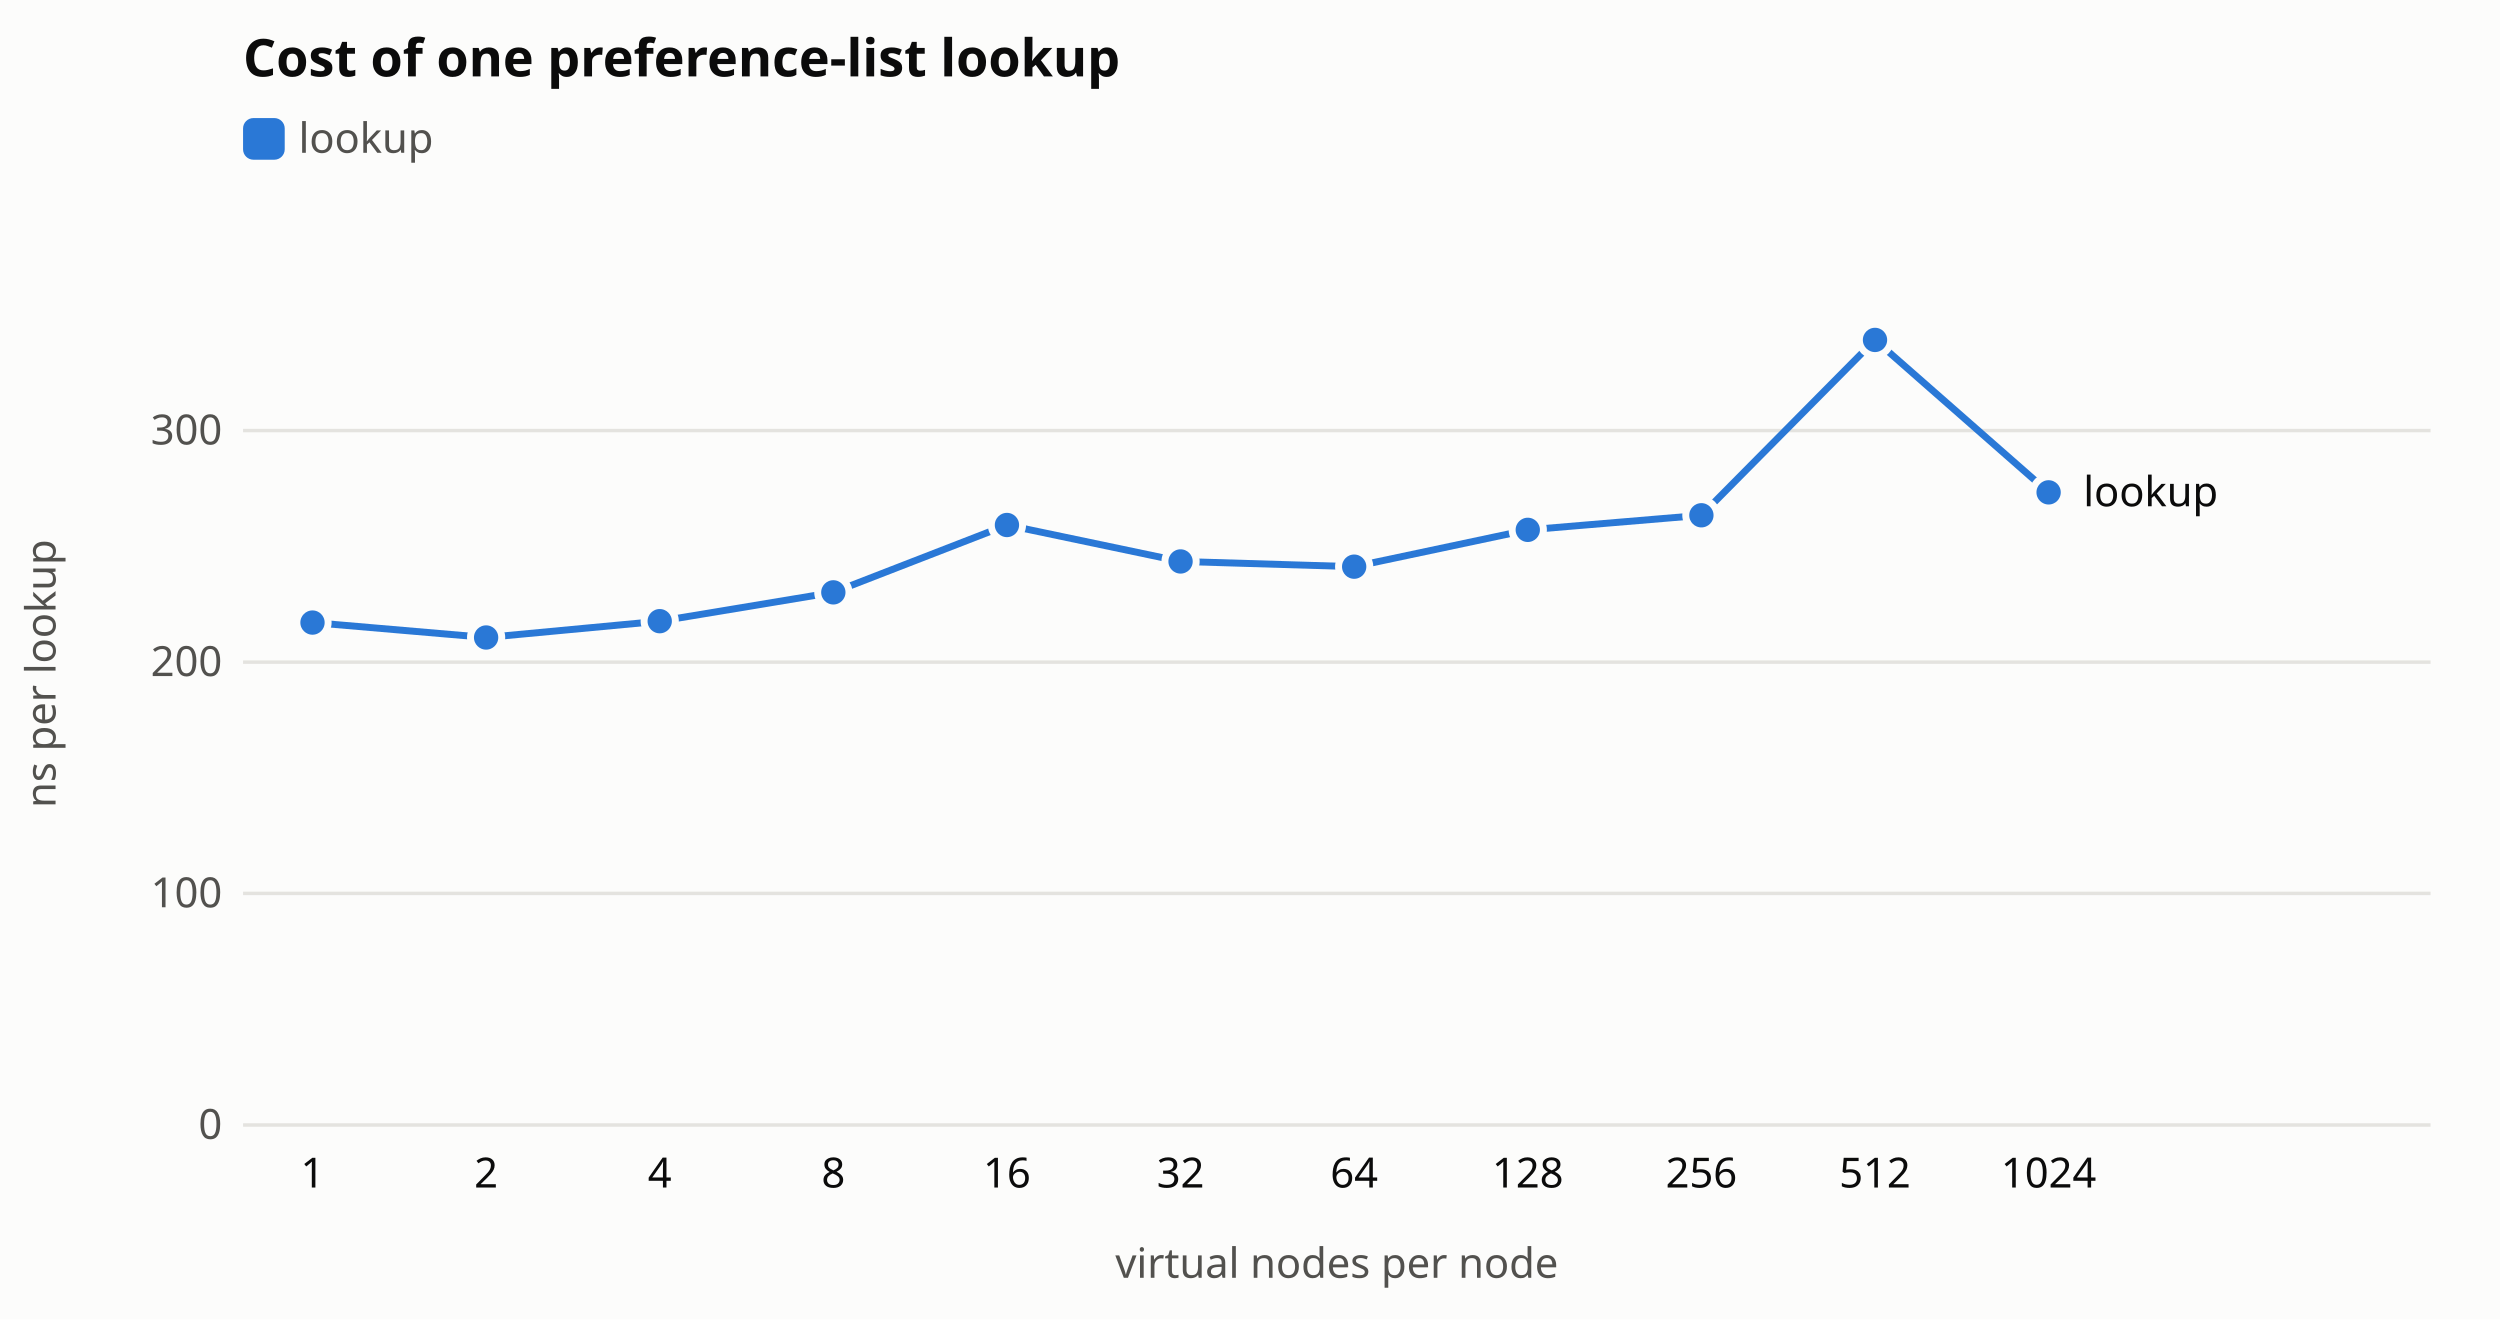
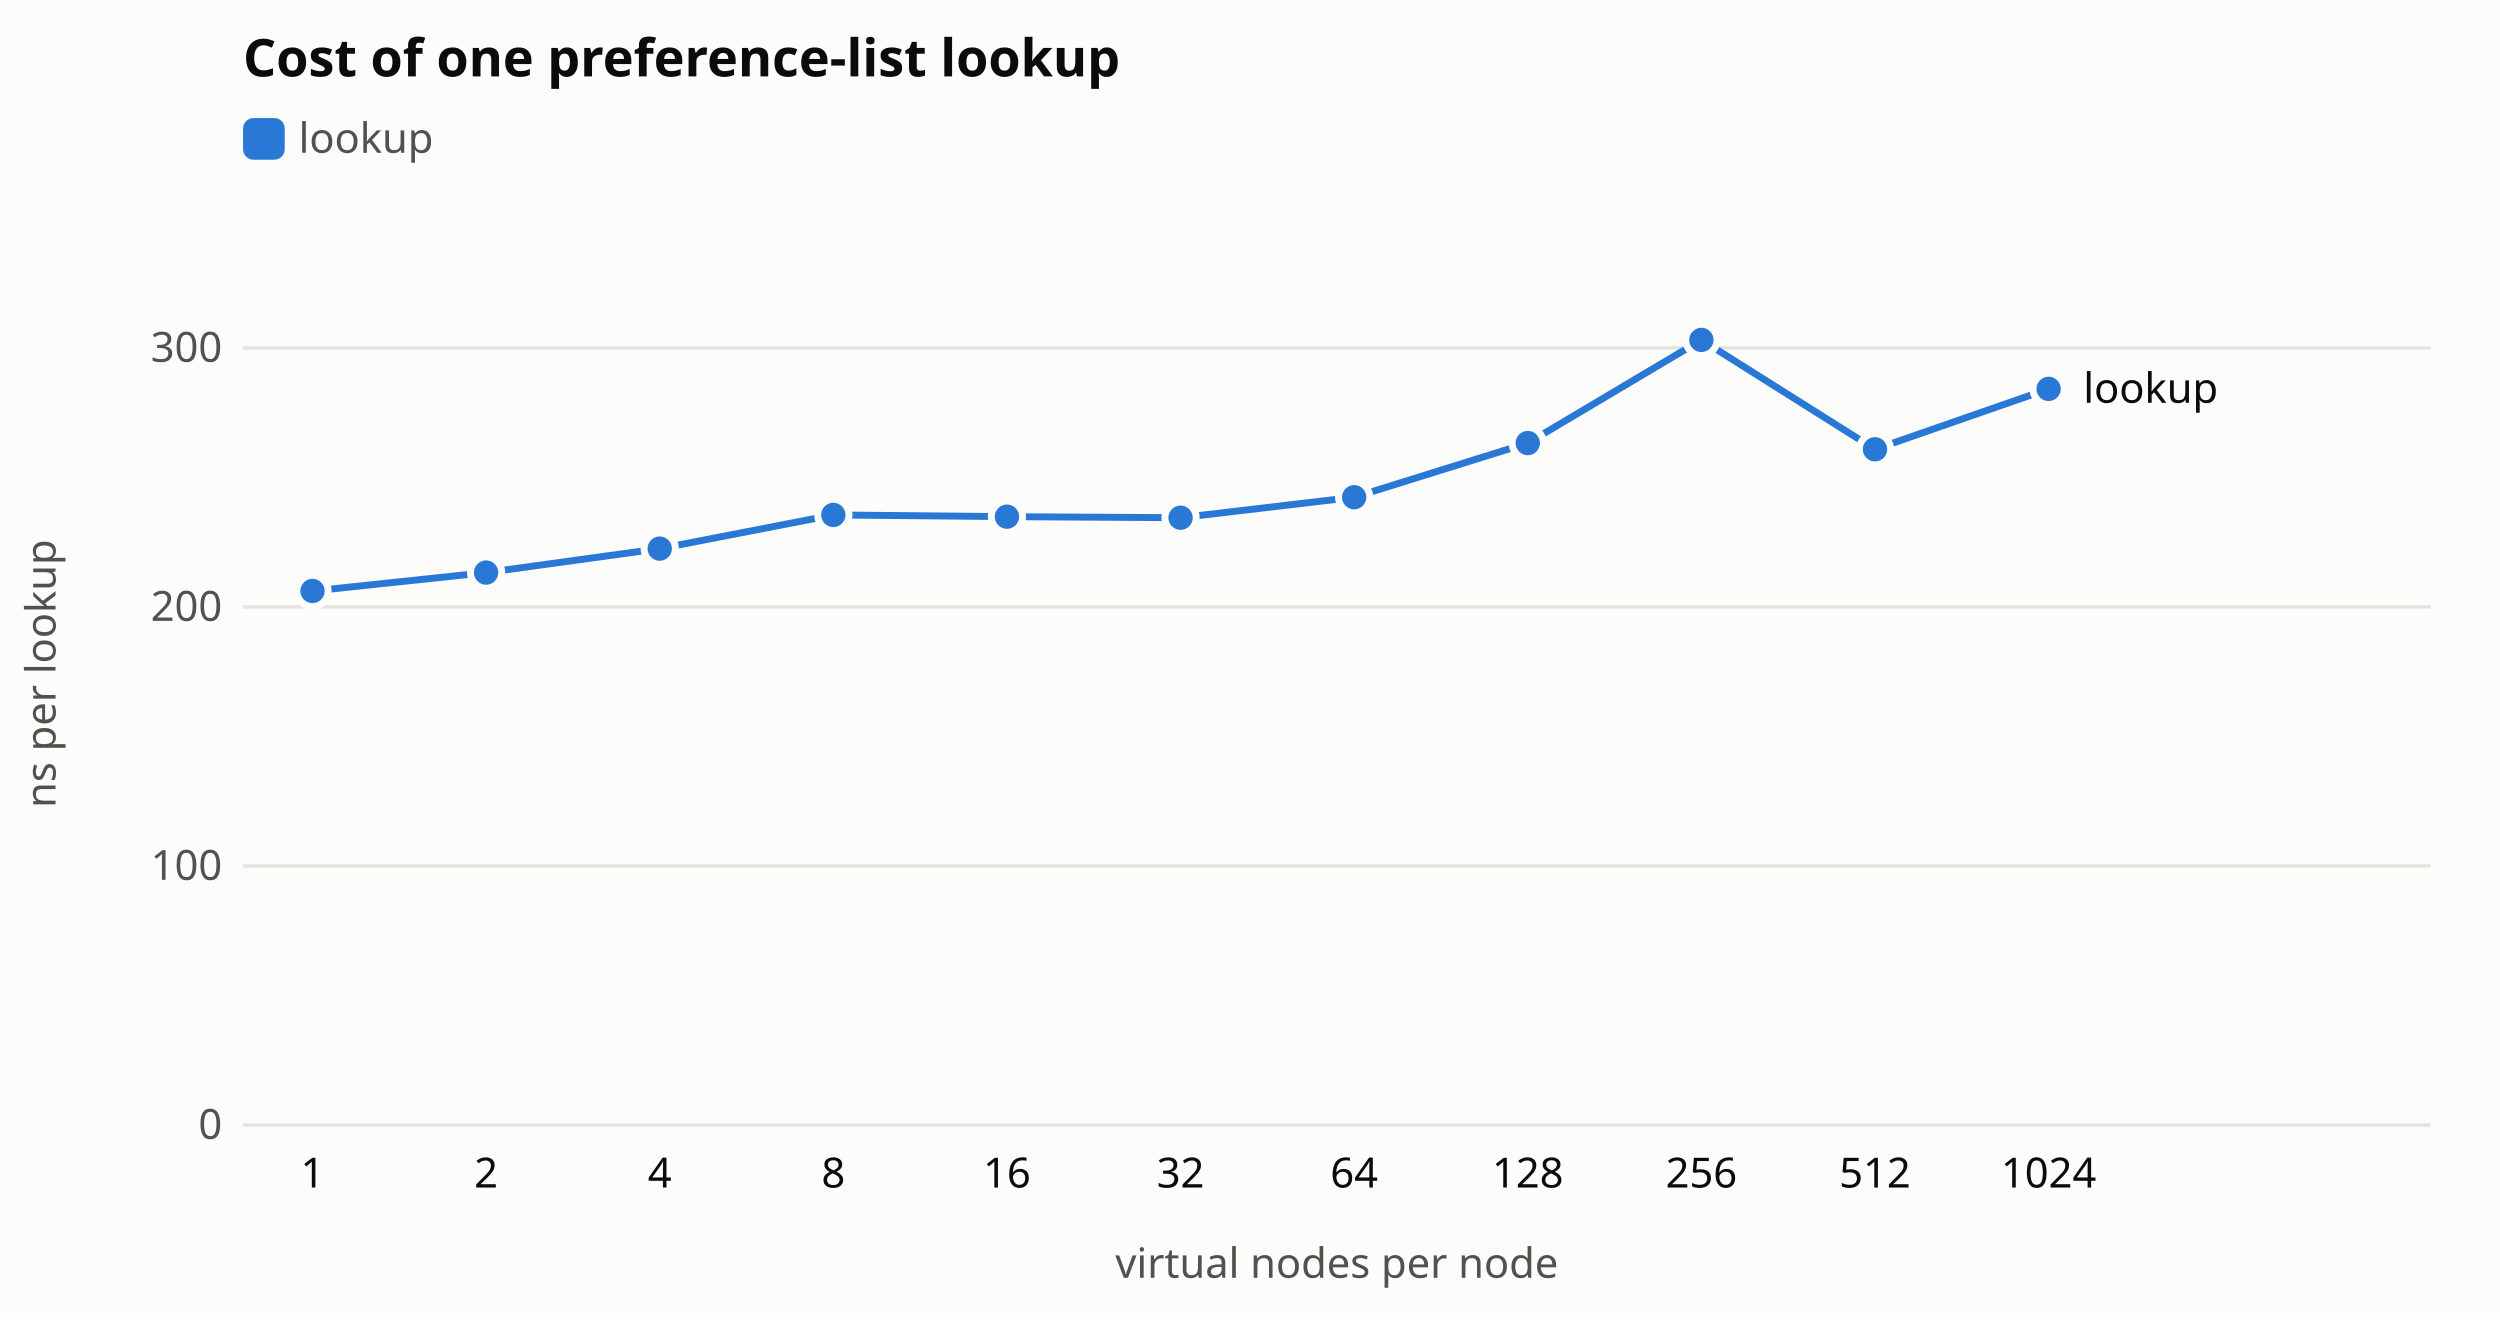
<svg xmlns="http://www.w3.org/2000/svg" width="720" height="380" font-family="system-ui,sans-serif" font-size="12">
  <rect width="100%" height="100%" fill="#fcfcfb" />
  <text x="70" y="22" font-size="15" font-weight="600" fill="#0b0b0b">Cost of one preference-list lookup</text>
  <rect x="70" y="34" width="12" height="12" rx="3" fill="#2a78d6" />
  <text x="86" y="44" fill="#52514e">lookup</text>
  <text x="385" y="368" text-anchor="middle" fill="#52514e">virtual nodes per node</text>
  <text transform="translate(16,194) rotate(-90)" text-anchor="middle" fill="#52514e">ns per lookup</text>
  <line x1="70" x2="700" y1="324.0" y2="324.0" stroke="#e4e3df" />
  <text x="64" y="328.0" text-anchor="end" fill="#52514e">0</text>
-   <line x1="70" x2="700" y1="257.3" y2="257.3" stroke="#e4e3df" />
-   <text x="64" y="261.3" text-anchor="end" fill="#52514e">100</text>
-   <line x1="70" x2="700" y1="190.7" y2="190.7" stroke="#e4e3df" />
-   <text x="64" y="194.7" text-anchor="end" fill="#52514e">200</text>
-   <line x1="70" x2="700" y1="124.0" y2="124.0" stroke="#e4e3df" />
-   <text x="64" y="128.0" text-anchor="end" fill="#52514e">300</text>
+   <line x1="70" x2="700" y1="249.4" y2="249.4" stroke="#e4e3df" />
+   <text x="64" y="253.4" text-anchor="end" fill="#52514e">100</text>
+   <line x1="70" x2="700" y1="174.8" y2="174.8" stroke="#e4e3df" />
+   <text x="64" y="178.8" text-anchor="end" fill="#52514e">200</text>
+   <line x1="70" x2="700" y1="100.2" y2="100.2" stroke="#e4e3df" />
+   <text x="64" y="104.2" text-anchor="end" fill="#52514e">300</text>
  <text x="90.0" y="342" text-anchor="middle" fill="#0b0b0b">1</text>
  <text x="140.0" y="342" text-anchor="middle" fill="#0b0b0b">2</text>
  <text x="190.0" y="342" text-anchor="middle" fill="#0b0b0b">4</text>
  <text x="240.0" y="342" text-anchor="middle" fill="#0b0b0b">8</text>
  <text x="290.0" y="342" text-anchor="middle" fill="#0b0b0b">16</text>
  <text x="340.0" y="342" text-anchor="middle" fill="#0b0b0b">32</text>
  <text x="390.0" y="342" text-anchor="middle" fill="#0b0b0b">64</text>
  <text x="440.0" y="342" text-anchor="middle" fill="#0b0b0b">128</text>
  <text x="490.0" y="342" text-anchor="middle" fill="#0b0b0b">256</text>
  <text x="540.0" y="342" text-anchor="middle" fill="#0b0b0b">512</text>
  <text x="590.0" y="342" text-anchor="middle" fill="#0b0b0b">1024</text>
-   <polyline points="90.0,179.3 140.0,183.6 190.0,178.9 240.0,170.6 290.0,151.2 340.0,161.7 390.0,163.2 440.0,152.6 490.0,148.4 540.0,97.9 590.0,141.8" fill="none" stroke="#2a78d6" stroke-width="2" />
-   <circle cx="90.0" cy="179.3" r="4.5" fill="#2a78d6" stroke="#fcfcfb" stroke-width="2" />
-   <circle cx="140.0" cy="183.6" r="4.5" fill="#2a78d6" stroke="#fcfcfb" stroke-width="2" />
-   <circle cx="190.0" cy="178.9" r="4.5" fill="#2a78d6" stroke="#fcfcfb" stroke-width="2" />
-   <circle cx="240.0" cy="170.6" r="4.5" fill="#2a78d6" stroke="#fcfcfb" stroke-width="2" />
-   <circle cx="290.0" cy="151.2" r="4.5" fill="#2a78d6" stroke="#fcfcfb" stroke-width="2" />
-   <circle cx="340.0" cy="161.7" r="4.5" fill="#2a78d6" stroke="#fcfcfb" stroke-width="2" />
-   <circle cx="390.0" cy="163.2" r="4.5" fill="#2a78d6" stroke="#fcfcfb" stroke-width="2" />
-   <circle cx="440.0" cy="152.6" r="4.5" fill="#2a78d6" stroke="#fcfcfb" stroke-width="2" />
-   <circle cx="490.0" cy="148.4" r="4.5" fill="#2a78d6" stroke="#fcfcfb" stroke-width="2" />
-   <circle cx="540.0" cy="97.9" r="4.5" fill="#2a78d6" stroke="#fcfcfb" stroke-width="2" />
-   <circle cx="590.0" cy="141.8" r="4.5" fill="#2a78d6" stroke="#fcfcfb" stroke-width="2" />
-   <text x="600.0" y="145.8" fill="#0b0b0b">lookup</text>
+   <polyline points="90.0,170.2 140.0,164.9 190.0,158.0 240.0,148.3 290.0,148.8 340.0,149.1 390.0,143.2 440.0,127.6 490.0,97.9 540.0,129.4 590.0,112.0" fill="none" stroke="#2a78d6" stroke-width="2" />
+   <circle cx="90.0" cy="170.2" r="4.5" fill="#2a78d6" stroke="#fcfcfb" stroke-width="2" />
+   <circle cx="140.0" cy="164.9" r="4.5" fill="#2a78d6" stroke="#fcfcfb" stroke-width="2" />
+   <circle cx="190.0" cy="158.0" r="4.5" fill="#2a78d6" stroke="#fcfcfb" stroke-width="2" />
+   <circle cx="240.0" cy="148.3" r="4.5" fill="#2a78d6" stroke="#fcfcfb" stroke-width="2" />
+   <circle cx="290.0" cy="148.8" r="4.5" fill="#2a78d6" stroke="#fcfcfb" stroke-width="2" />
+   <circle cx="340.0" cy="149.1" r="4.5" fill="#2a78d6" stroke="#fcfcfb" stroke-width="2" />
+   <circle cx="390.0" cy="143.2" r="4.5" fill="#2a78d6" stroke="#fcfcfb" stroke-width="2" />
+   <circle cx="440.0" cy="127.6" r="4.5" fill="#2a78d6" stroke="#fcfcfb" stroke-width="2" />
+   <circle cx="490.0" cy="97.9" r="4.5" fill="#2a78d6" stroke="#fcfcfb" stroke-width="2" />
+   <circle cx="540.0" cy="129.4" r="4.5" fill="#2a78d6" stroke="#fcfcfb" stroke-width="2" />
+   <circle cx="590.0" cy="112.0" r="4.5" fill="#2a78d6" stroke="#fcfcfb" stroke-width="2" />
+   <text x="600.0" y="116.0" fill="#0b0b0b">lookup</text>
</svg>
